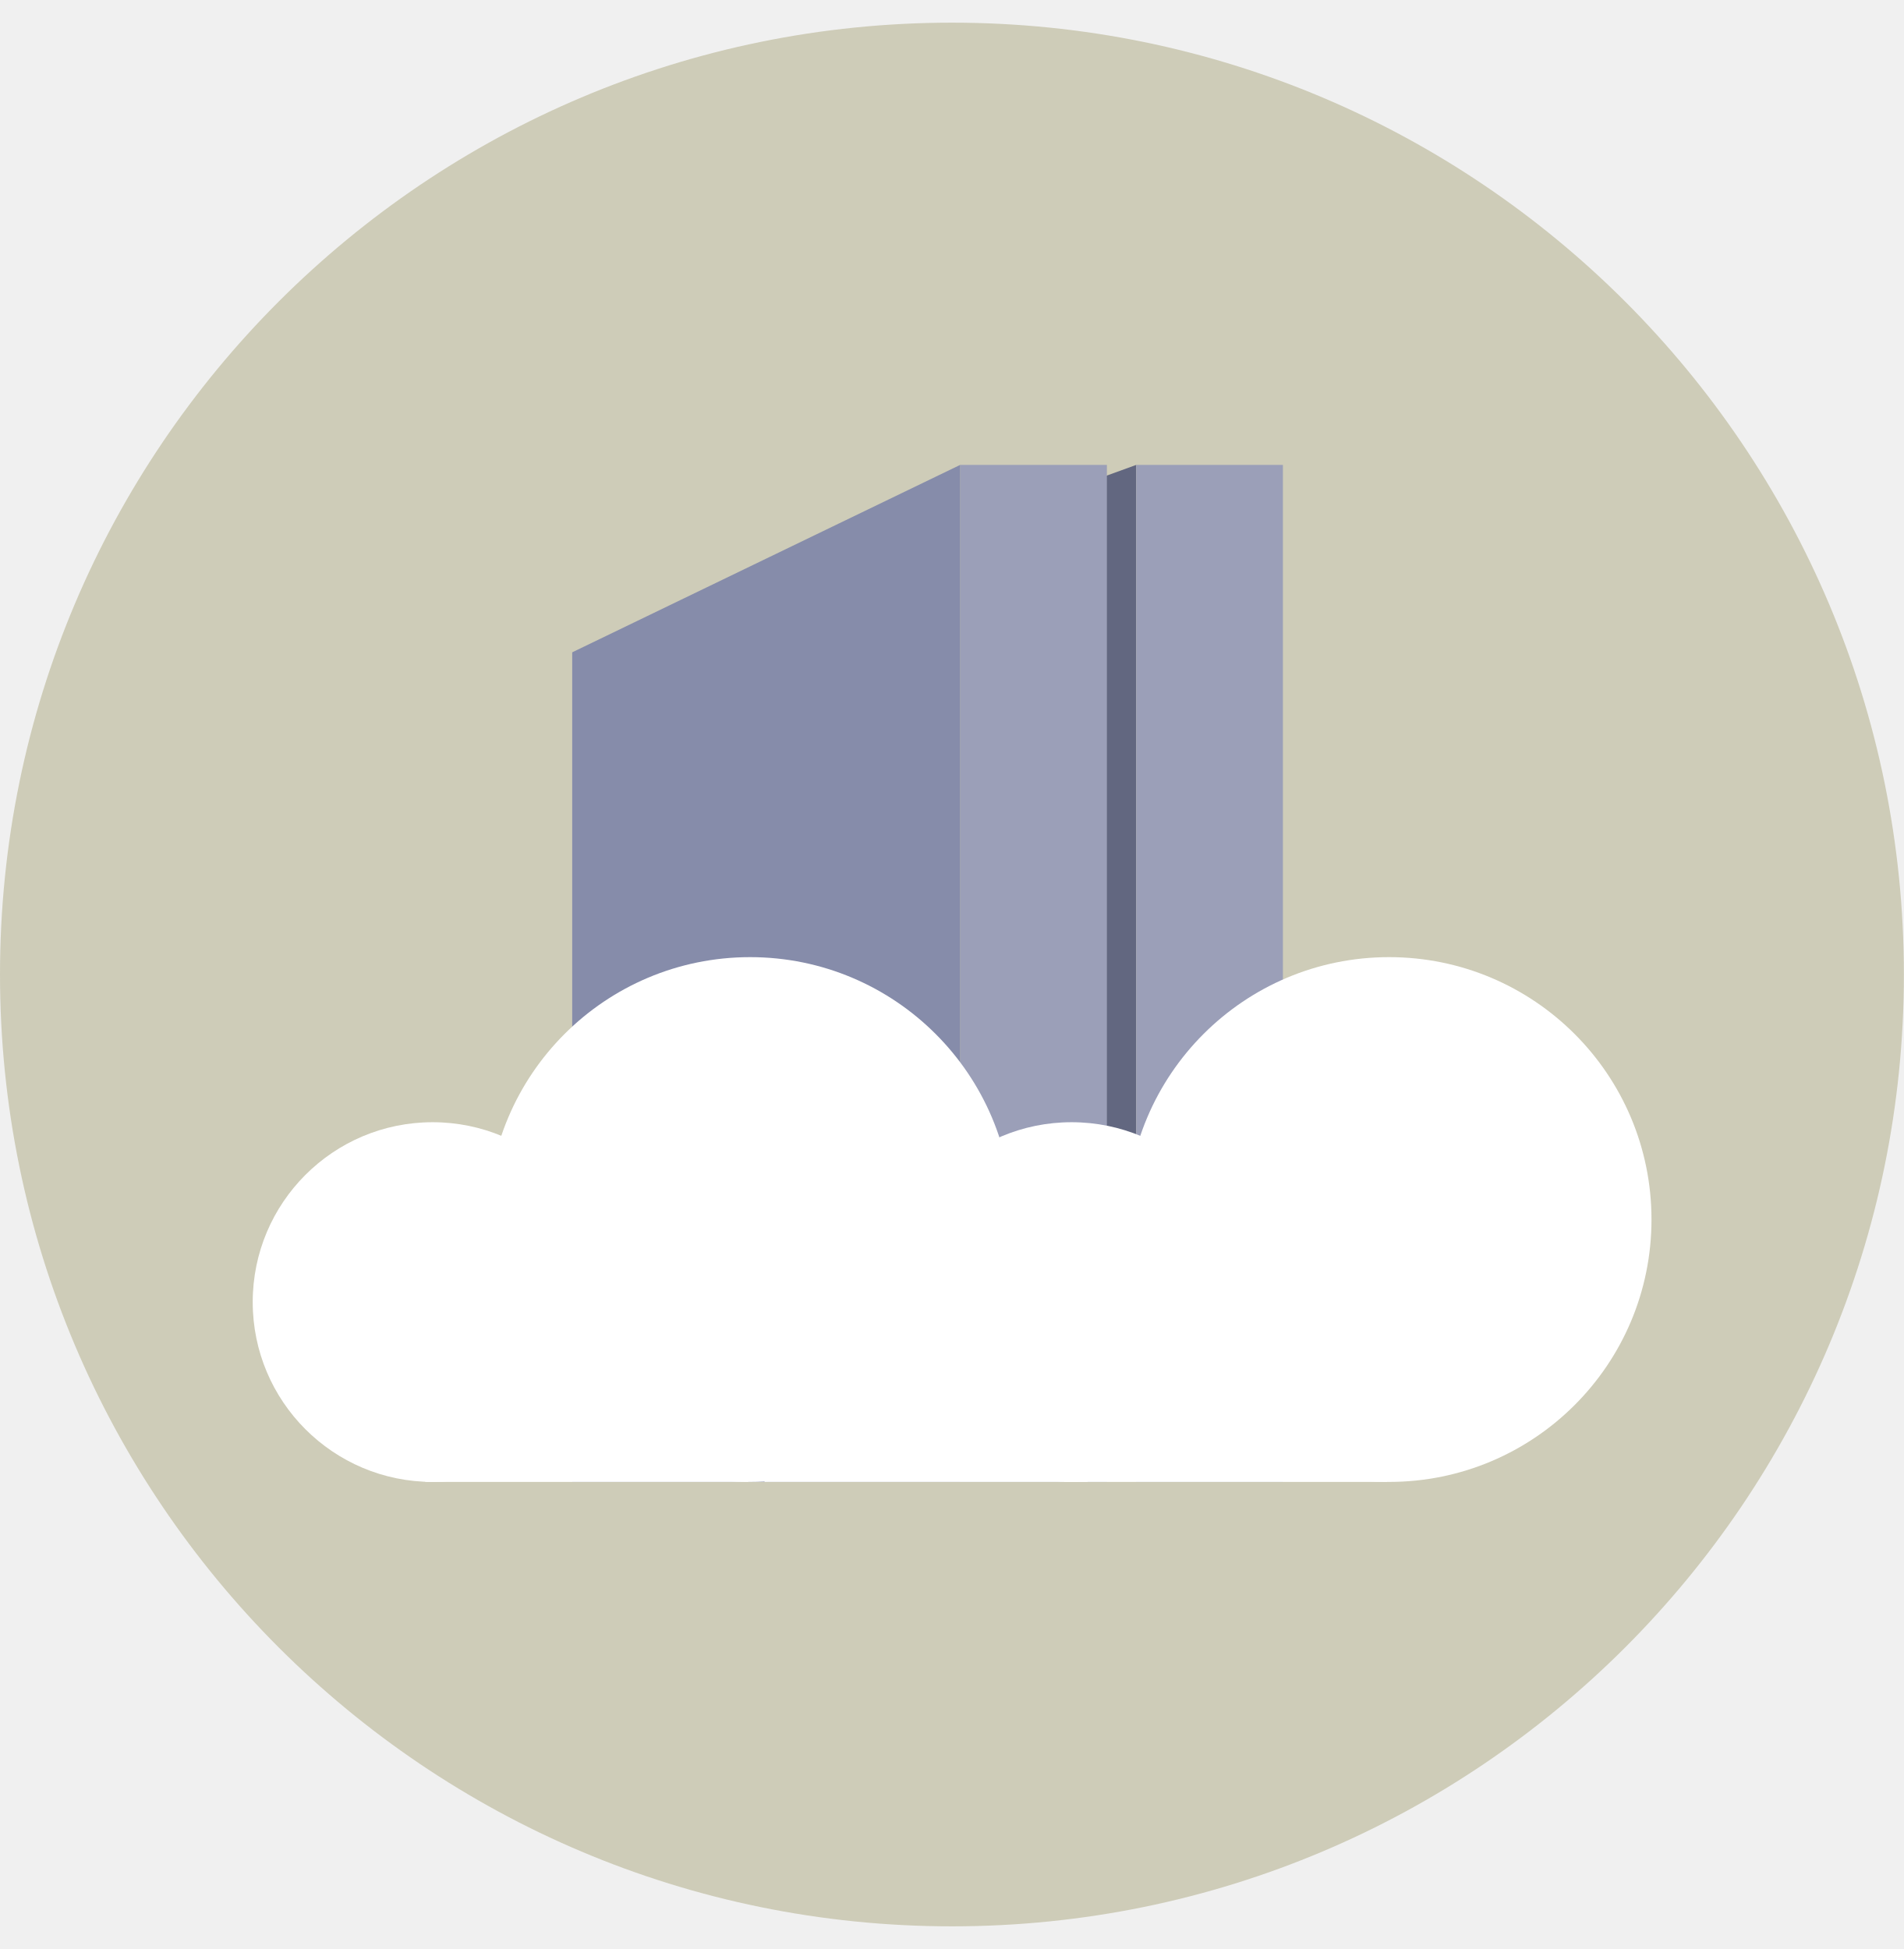
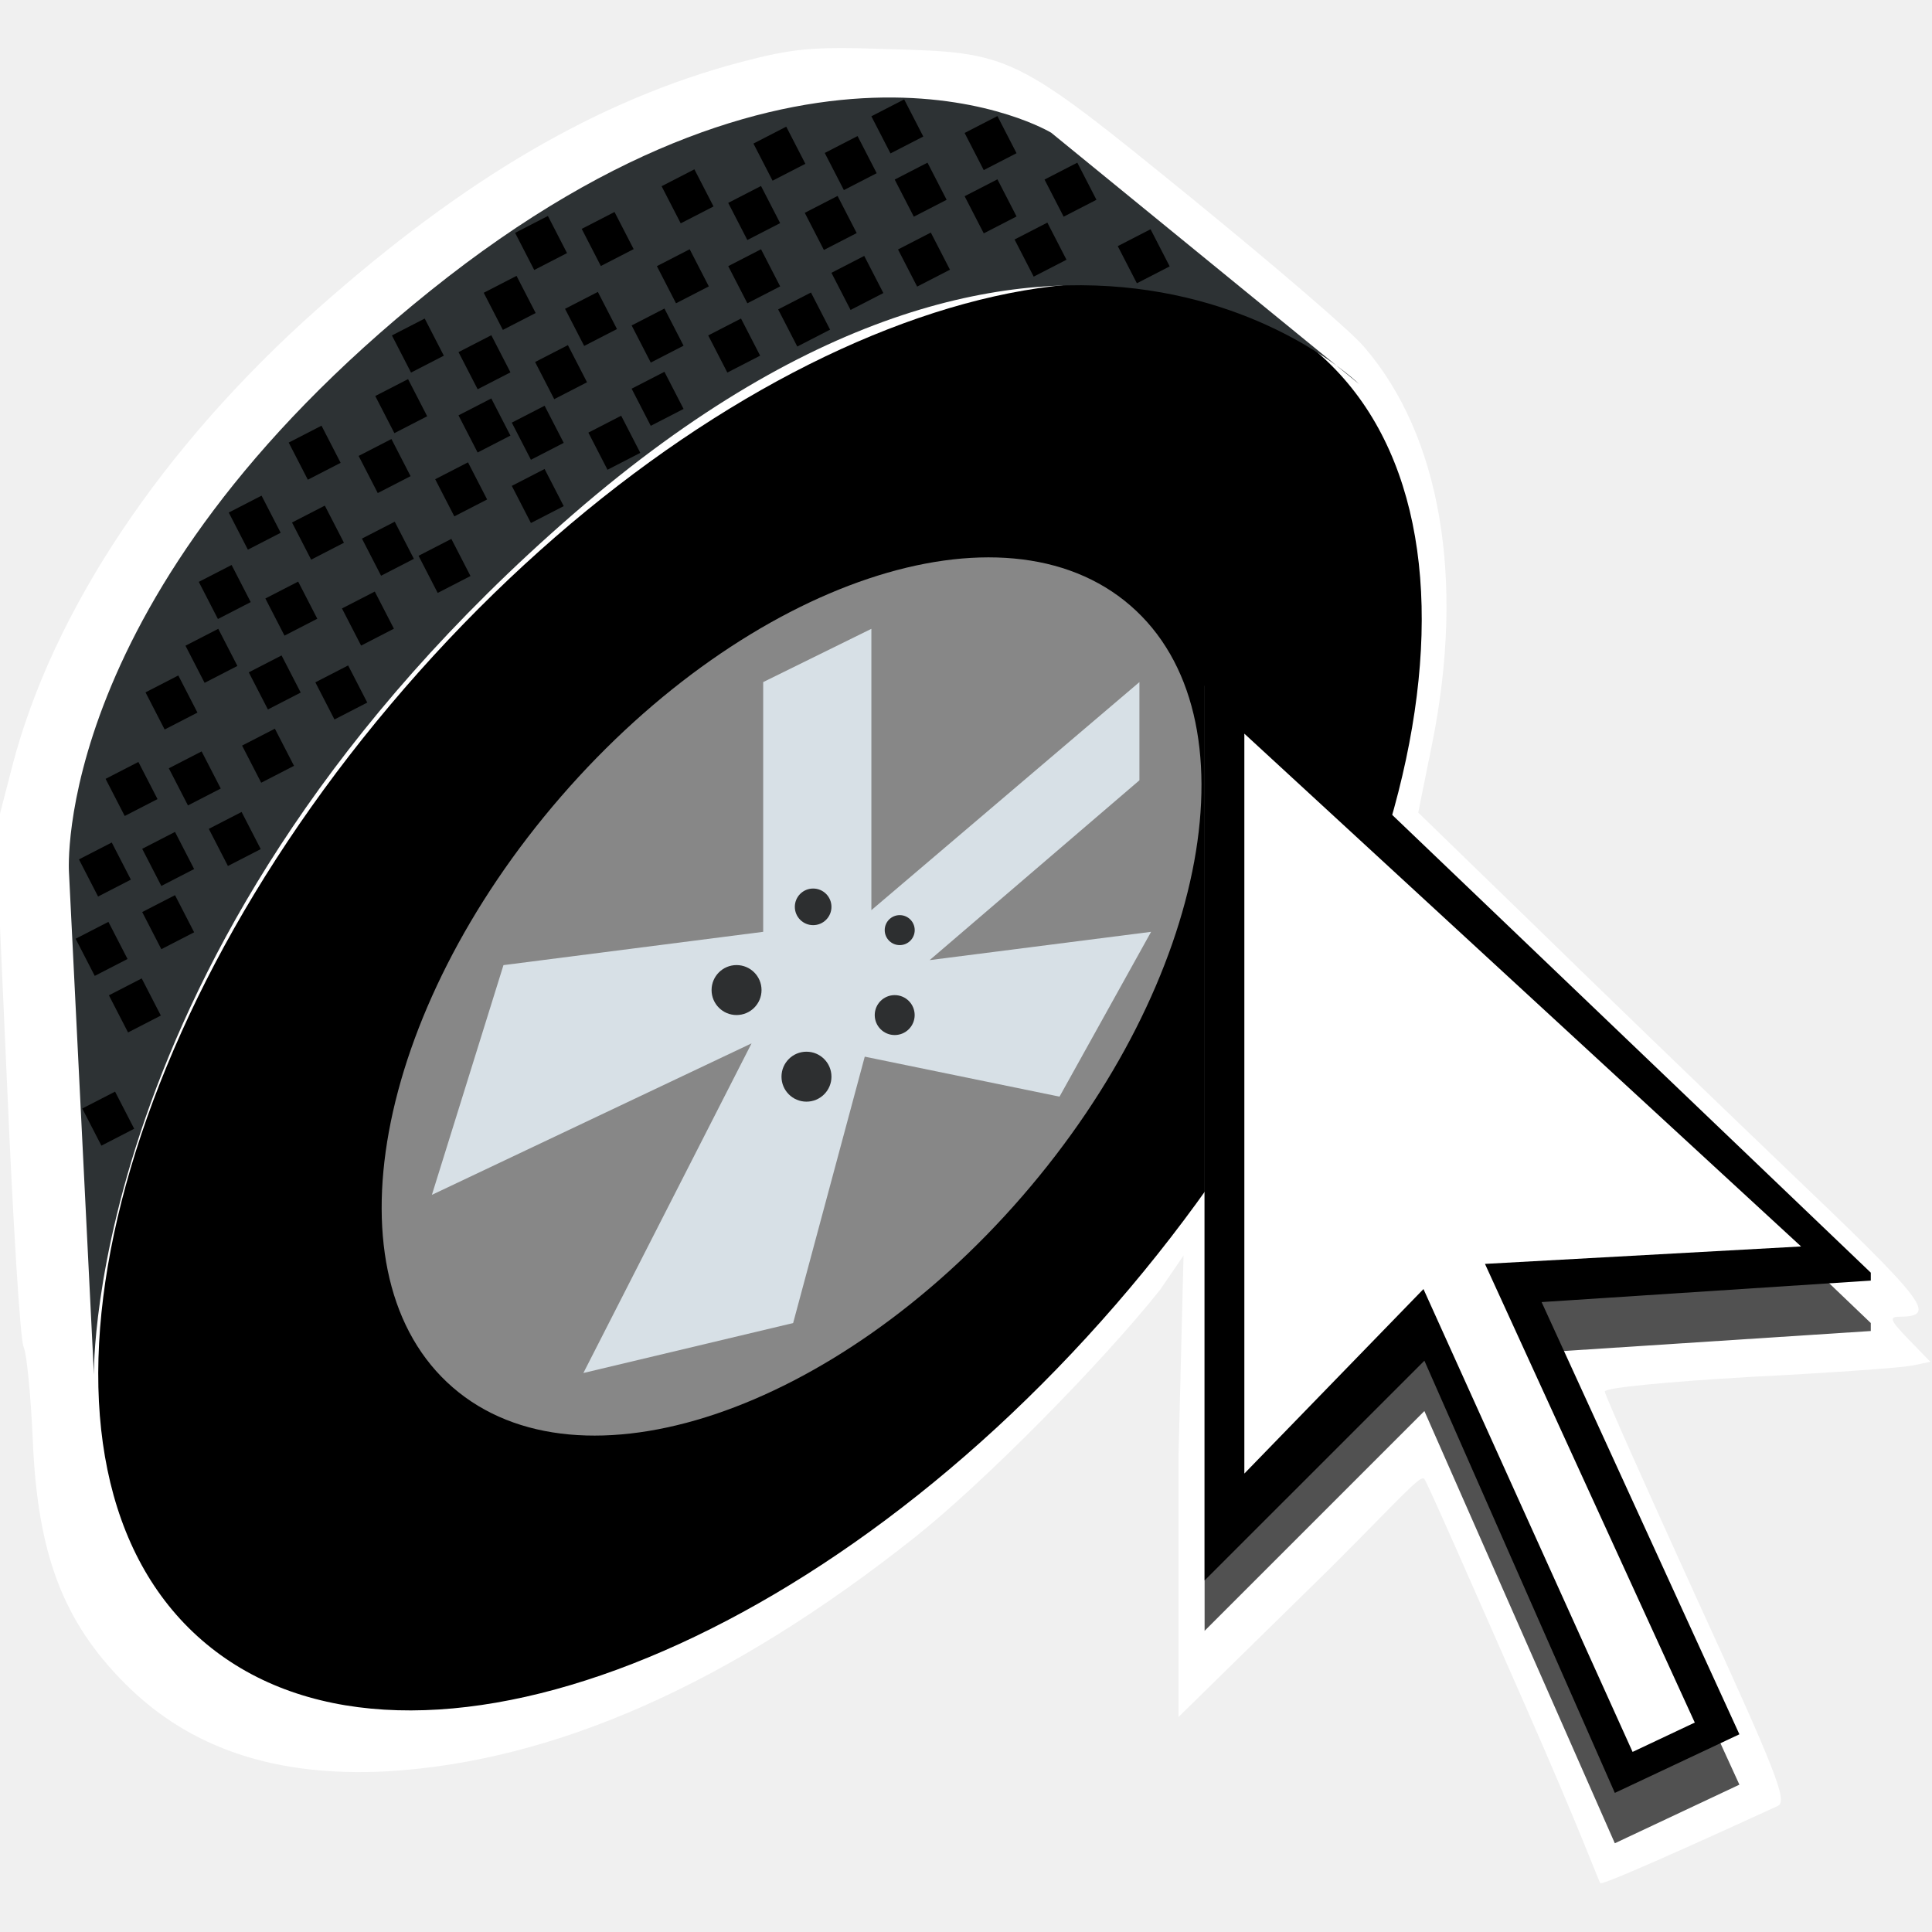
- <svg xmlns="http://www.w3.org/2000/svg" width="42" height="43" viewBox="0 0 42 43" fill="none">
-   <g clip-path="url(#clip0_94_933)">
-     <circle cx="21" cy="21.5" r="21" fill="#CECCB8" />
-     <path d="M24.274 10.544L25.065 10.257V26.079H24.274L24.274 10.544Z" fill="#626780" />
-     <path d="M21.181 10.257H24.418V32.695H21.181V10.257Z" fill="#9B9FB8" />
-     <path d="M25.065 10.257H28.301V32.695H25.065V10.257Z" fill="#9B9FB8" />
-     <path d="M12.623 14.392L21.181 10.257V32.695H12.623V14.392Z" fill="#868CAA" />
-     <circle cx="16.547" cy="26.906" r="5.789" fill="white" />
-     <circle cx="9.543" cy="28.727" r="3.968" fill="white" />
-     <rect x="9.381" y="29.699" width="7.125" height="2.996" fill="white" />
-     <circle cx="30.643" cy="26.906" r="5.789" fill="white" />
-     <circle cx="23.639" cy="28.727" r="3.968" fill="white" />
-     <rect x="23.477" y="29.699" width="7.125" height="2.996" fill="white" />
-     <rect x="16.866" y="29.699" width="7.125" height="2.996" fill="white" />
+ <svg xmlns="http://www.w3.org/2000/svg" width="42" height="42" viewBox="0 0 42 42" fill="none">
+   <g clip-path="url(#clip0_70_2)">
+     <path d="M16.088 1.354C13.01 2.174 10.104 3.871 6.897 6.719C3.517 9.726 1.143 13.278 0.266 16.658L-0.094 18.054L0.151 23.519C0.28 26.526 0.439 29.115 0.511 29.273C0.583 29.431 0.669 30.337 0.712 31.287C0.813 33.789 1.374 35.256 2.726 36.608C4.135 38.018 6.005 38.636 8.422 38.507C12.061 38.291 15.858 36.608 19.857 33.444C21.338 32.279 23.941 29.647 25.222 28.036L25.729 27.293L25.621 31.608V37.325L28.918 34.091C30.486 32.523 30.874 32.061 30.961 32.147C31.032 32.234 32.007 34.463 33.172 37.11C34.337 39.756 34.761 40.91 34.79 40.939C34.848 41.011 38.656 39.255 38.656 39.255C38.857 39.14 38.613 38.521 36.887 34.753C35.794 32.351 34.887 30.323 34.887 30.251C34.887 30.165 36.297 30.035 38.023 29.934C39.735 29.848 41.331 29.733 41.547 29.69L41.964 29.604L41.489 29.115C41.087 28.698 41.058 28.625 41.302 28.625C42.108 28.611 41.921 28.352 38.814 25.389C37.088 23.735 34.585 21.319 33.262 20.024L30.831 17.665L31.133 16.169C31.852 12.602 31.32 9.467 29.652 7.539C29.378 7.208 27.681 5.756 25.898 4.303C22.043 1.167 21.985 1.139 19.281 1.067C17.656 1.009 17.239 1.052 16.088 1.354Z" fill="white" />
+     <g clip-path="url(#clip1_70_2)">
+       <ellipse cx="16.522" cy="21.665" rx="18.519" ry="10.23" transform="rotate(-49.0772 16.5217 21.6654)" fill="black" />
+       <ellipse cx="17.208" cy="21.663" rx="11.246" ry="6.634" transform="rotate(-49.0772 17.2077 21.6627)" fill="#D9D9D9" fill-opacity="0.62" />
+       <path d="M22.852 2.885L29.547 8.35C29.547 8.35 23.069 1.98 12.465 11.173C1.861 20.366 2.042 29.884 2.042 29.884L1.499 18.954C1.499 18.954 1.101 12.946 9.353 6.323C17.604 -0.3 22.852 2.885 22.852 2.885Z" fill="#2D3234" />
+       <path d="M16.591 14.828L18.943 13.67V19.786L24.77 14.828V16.963L20.21 20.872L25.024 20.257L23.033 23.84L18.799 22.971L17.242 28.762L12.682 29.848L16.338 22.682L9.389 25.975L10.945 20.981L16.591 20.257V14.828Z" fill="#D7E0E6" />
+       <rect x="17.092" y="2.753" width="0.908" height="0.802" transform="rotate(62.7495 17.0917 2.75342)" fill="black" />
+       <rect x="21.683" y="2.523" width="0.908" height="0.802" transform="rotate(62.7495 21.6828 2.52295)" fill="black" />
+       <rect x="14.993" y="5.418" width="0.908" height="0.802" transform="rotate(62.7495 14.9926 5.41846)" fill="black" />
+       <rect x="11.229" y="5.997" width="0.908" height="0.802" transform="rotate(62.7495 11.2287 5.99707)" fill="black" />
+       <rect x="8.871" y="8.242" width="0.908" height="0.802" transform="rotate(62.7495 8.871 8.2417)" fill="black" />
+       <rect x="7.061" y="10.992" width="0.908" height="0.802" transform="rotate(62.7495 7.06146 10.9922)" fill="black" />
+       <rect x="4.745" y="13.67" width="0.908" height="0.802" transform="rotate(62.7495 4.74515 13.6699)" fill="black" />
+       <rect x="18.208" y="4.26" width="0.908" height="0.802" transform="rotate(62.7495 18.2084 4.25977)" fill="black" />
+       <rect x="18.788" y="5.563" width="0.908" height="0.802" transform="rotate(62.7495 18.7875 5.56299)" fill="black" />
+       <rect x="21.683" y="3.898" width="0.908" height="0.802" transform="rotate(62.7495 21.6828 3.89844)" fill="black" />
+       <rect x="23.42" y="3.536" width="0.908" height="0.802" transform="rotate(62.7495 23.42 3.53613)" fill="black" />
+       <rect x="16.109" y="6.925" width="0.908" height="0.802" transform="rotate(62.7495 16.1093 6.9248)" fill="black" />
+       <rect x="12.345" y="7.503" width="0.908" height="0.802" transform="rotate(62.7495 12.3454 7.50342)" fill="black" />
+       <rect x="13.504" y="9.037" width="0.908" height="0.802" transform="rotate(62.7495 13.5035 9.03711)" fill="black" />
+       <rect x="5.252" y="17.651" width="0.908" height="0.802" transform="rotate(62.7495 5.25183 17.6514)" fill="black" />
+       <rect x="10.174" y="10.051" width="0.908" height="0.802" transform="rotate(62.7495 10.174 10.0508)" fill="black" />
+       <rect x="8.147" y="12.86" width="0.908" height="0.802" transform="rotate(62.7495 8.14719 12.8604)" fill="black" />
+       <rect x="5.976" y="15.841" width="0.908" height="0.802" transform="rotate(62.7495 5.97568 15.8408)" fill="black" />
+       <rect x="16.544" y="4.043" width="0.908" height="0.802" transform="rotate(62.7495 16.5436 4.04297)" fill="black" />
+       <rect x="20.163" y="3.536" width="0.908" height="0.802" transform="rotate(62.7495 20.1628 3.53613)" fill="black" />
+       <rect x="19.656" y="2.161" width="0.908" height="0.802" transform="rotate(62.7495 19.6561 2.16064)" fill="black" />
+       <rect x="14.444" y="6.708" width="0.908" height="0.802" transform="rotate(62.7495 14.4445 6.70801)" fill="black" />
+       <rect x="13.359" y="4.608" width="0.908" height="0.802" transform="rotate(62.7495 13.3588 4.6084)" fill="black" />
+       <rect x="10.681" y="7.287" width="0.908" height="0.802" transform="rotate(62.7495 10.6806 7.28711)" fill="black" />
+       <rect x="11.839" y="8.82" width="0.908" height="0.802" transform="rotate(62.7495 11.8387 8.82031)" fill="black" />
+       <rect x="9.812" y="11.715" width="0.908" height="0.802" transform="rotate(62.7495 9.81198 11.7153)" fill="black" />
+       <rect x="3.804" y="18.085" width="0.908" height="0.802" transform="rotate(62.7495 3.80417 18.0854)" fill="black" />
+       <rect x="2.429" y="18.315" width="0.908" height="0.802" transform="rotate(62.7495 2.42892 18.3154)" fill="black" />
+       <rect x="7.568" y="14.466" width="0.908" height="0.802" transform="rotate(62.7495 7.56808 14.4663)" fill="black" />
+       <rect x="5.686" y="10.775" width="0.908" height="0.802" transform="rotate(62.7495 5.68613 10.7749)" fill="black" />
+       <rect x="8.509" y="9.544" width="0.908" height="0.802" transform="rotate(62.7495 8.50912 9.54443)" fill="black" />
+       <rect x="6.482" y="12.644" width="0.908" height="0.802" transform="rotate(62.7495 6.48236 12.6436)" fill="black" />
+       <rect x="3.877" y="14.684" width="0.908" height="0.802" transform="rotate(62.7495 3.87659 14.6836)" fill="black" />
+       <rect x="16.544" y="5.418" width="0.908" height="0.802" transform="rotate(62.7495 16.5436 5.41846)" fill="black" />
+       <rect x="17.629" y="6.359" width="0.908" height="0.802" transform="rotate(62.7495 17.6293 6.35938)" fill="black" />
+       <rect x="20.235" y="5.056" width="0.908" height="0.802" transform="rotate(62.7495 20.2352 5.05615)" fill="black" />
+       <rect x="22.769" y="4.839" width="0.908" height="0.802" transform="rotate(62.7495 22.7686 4.83887)" fill="black" />
+       <rect x="25.012" y="4.984" width="0.908" height="0.802" transform="rotate(62.7495 25.0124 4.98389)" fill="black" />
+       <rect x="14.444" y="8.083" width="0.908" height="0.802" transform="rotate(62.7495 14.4445 8.08301)" fill="black" />
+       <rect x="10.681" y="8.662" width="0.908" height="0.802" transform="rotate(62.7495 10.6806 8.66162)" fill="black" />
+       <rect x="11.839" y="10.195" width="0.908" height="0.802" transform="rotate(62.7495 11.8387 10.1953)" fill="black" />
+       <rect x="3.804" y="19.46" width="0.908" height="0.802" transform="rotate(62.7495 3.80417 19.4604)" fill="black" />
+       <rect x="2.501" y="23.731" width="0.908" height="0.802" transform="rotate(62.7495 2.50128 23.7314)" fill="black" />
+       <rect x="2.357" y="20.04" width="0.908" height="0.802" transform="rotate(62.7495 2.35651 20.04)" fill="black" />
+       <rect x="3.08" y="21.27" width="0.908" height="0.802" transform="rotate(62.7495 3.08038 21.2705)" fill="black" />
+       <rect x="8.582" y="11.341" width="0.908" height="0.802" transform="rotate(62.7495 8.58151 11.3408)" fill="black" />
+       <rect x="6.121" y="14.248" width="0.908" height="0.802" transform="rotate(62.7495 6.12051 14.2485)" fill="black" />
+       <rect x="4.383" y="16.335" width="0.908" height="0.802" transform="rotate(62.7495 4.38327 16.335)" fill="black" />
+       <rect x="3.008" y="16.564" width="0.908" height="0.802" transform="rotate(62.7495 3.00797 16.5645)" fill="black" />
+       <rect x="15.096" y="3.681" width="0.908" height="0.802" transform="rotate(62.7495 15.0959 3.68066)" fill="black" />
+       <rect x="18.643" y="2.958" width="0.908" height="0.802" transform="rotate(62.7495 18.6428 2.95752)" fill="black" />
+       <rect x="12.997" y="6.346" width="0.908" height="0.802" transform="rotate(62.7495 12.9968 6.3457)" fill="black" />
+       <rect x="11.911" y="4.695" width="0.908" height="0.802" transform="rotate(62.7495 11.9111 4.69482)" fill="black" />
+       <rect x="9.233" y="6.925" width="0.908" height="0.802" transform="rotate(62.7495 9.23294 6.9248)" fill="black" />
+       <rect x="6.989" y="9.254" width="0.908" height="0.802" transform="rotate(62.7495 6.98904 9.25439)" fill="black" />
+       <rect x="5.035" y="12.282" width="0.908" height="0.802" transform="rotate(62.7495 5.03476 12.2817)" fill="black" />
+       <circle cx="16.012" cy="21.523" r="0.543" fill="black" fill-opacity="0.79" />
+       <circle cx="19.559" cy="20.22" r="0.326" fill="black" fill-opacity="0.79" />
+       <circle cx="19.45" cy="22.067" r="0.434" fill="black" fill-opacity="0.79" />
+       <circle cx="17.532" cy="23.406" r="0.543" fill="black" fill-opacity="0.79" />
+       <circle cx="17.677" cy="19.714" r="0.398" fill="black" fill-opacity="0.79" />
+       <path d="M26.187 14.909L40.839 28.924L33.513 29.401L37.813 38.797L35.105 40.071L30.965 30.675L26.187 35.453L26.187 14.909Z" fill="#515151" />
+       <path d="M26.187 13.814L40.838 27.828L33.513 28.306L37.813 37.702L35.105 38.976L30.965 29.58L26.187 34.358L26.187 13.814Z" fill="black" />
+       <path d="M27.051 15.949L39.154 27.097L32.282 27.476L36.843 37.447L35.491 38.085L30.945 28.023L27.051 32.034L27.051 15.949Z" fill="white" />
+     </g>
  </g>
  <defs>
-     <clipPath id="clip0_94_933">
-       <rect width="42" height="42" fill="white" transform="translate(0 0.5)" />
+     <clipPath id="clip0_70_2">
+       <rect width="42" height="42" fill="white" />
+     </clipPath>
+     <clipPath id="clip1_70_2">
+       <rect width="39.159" height="39.159" fill="white" transform="translate(1.51035 0.971191)" />
    </clipPath>
  </defs>
</svg>
